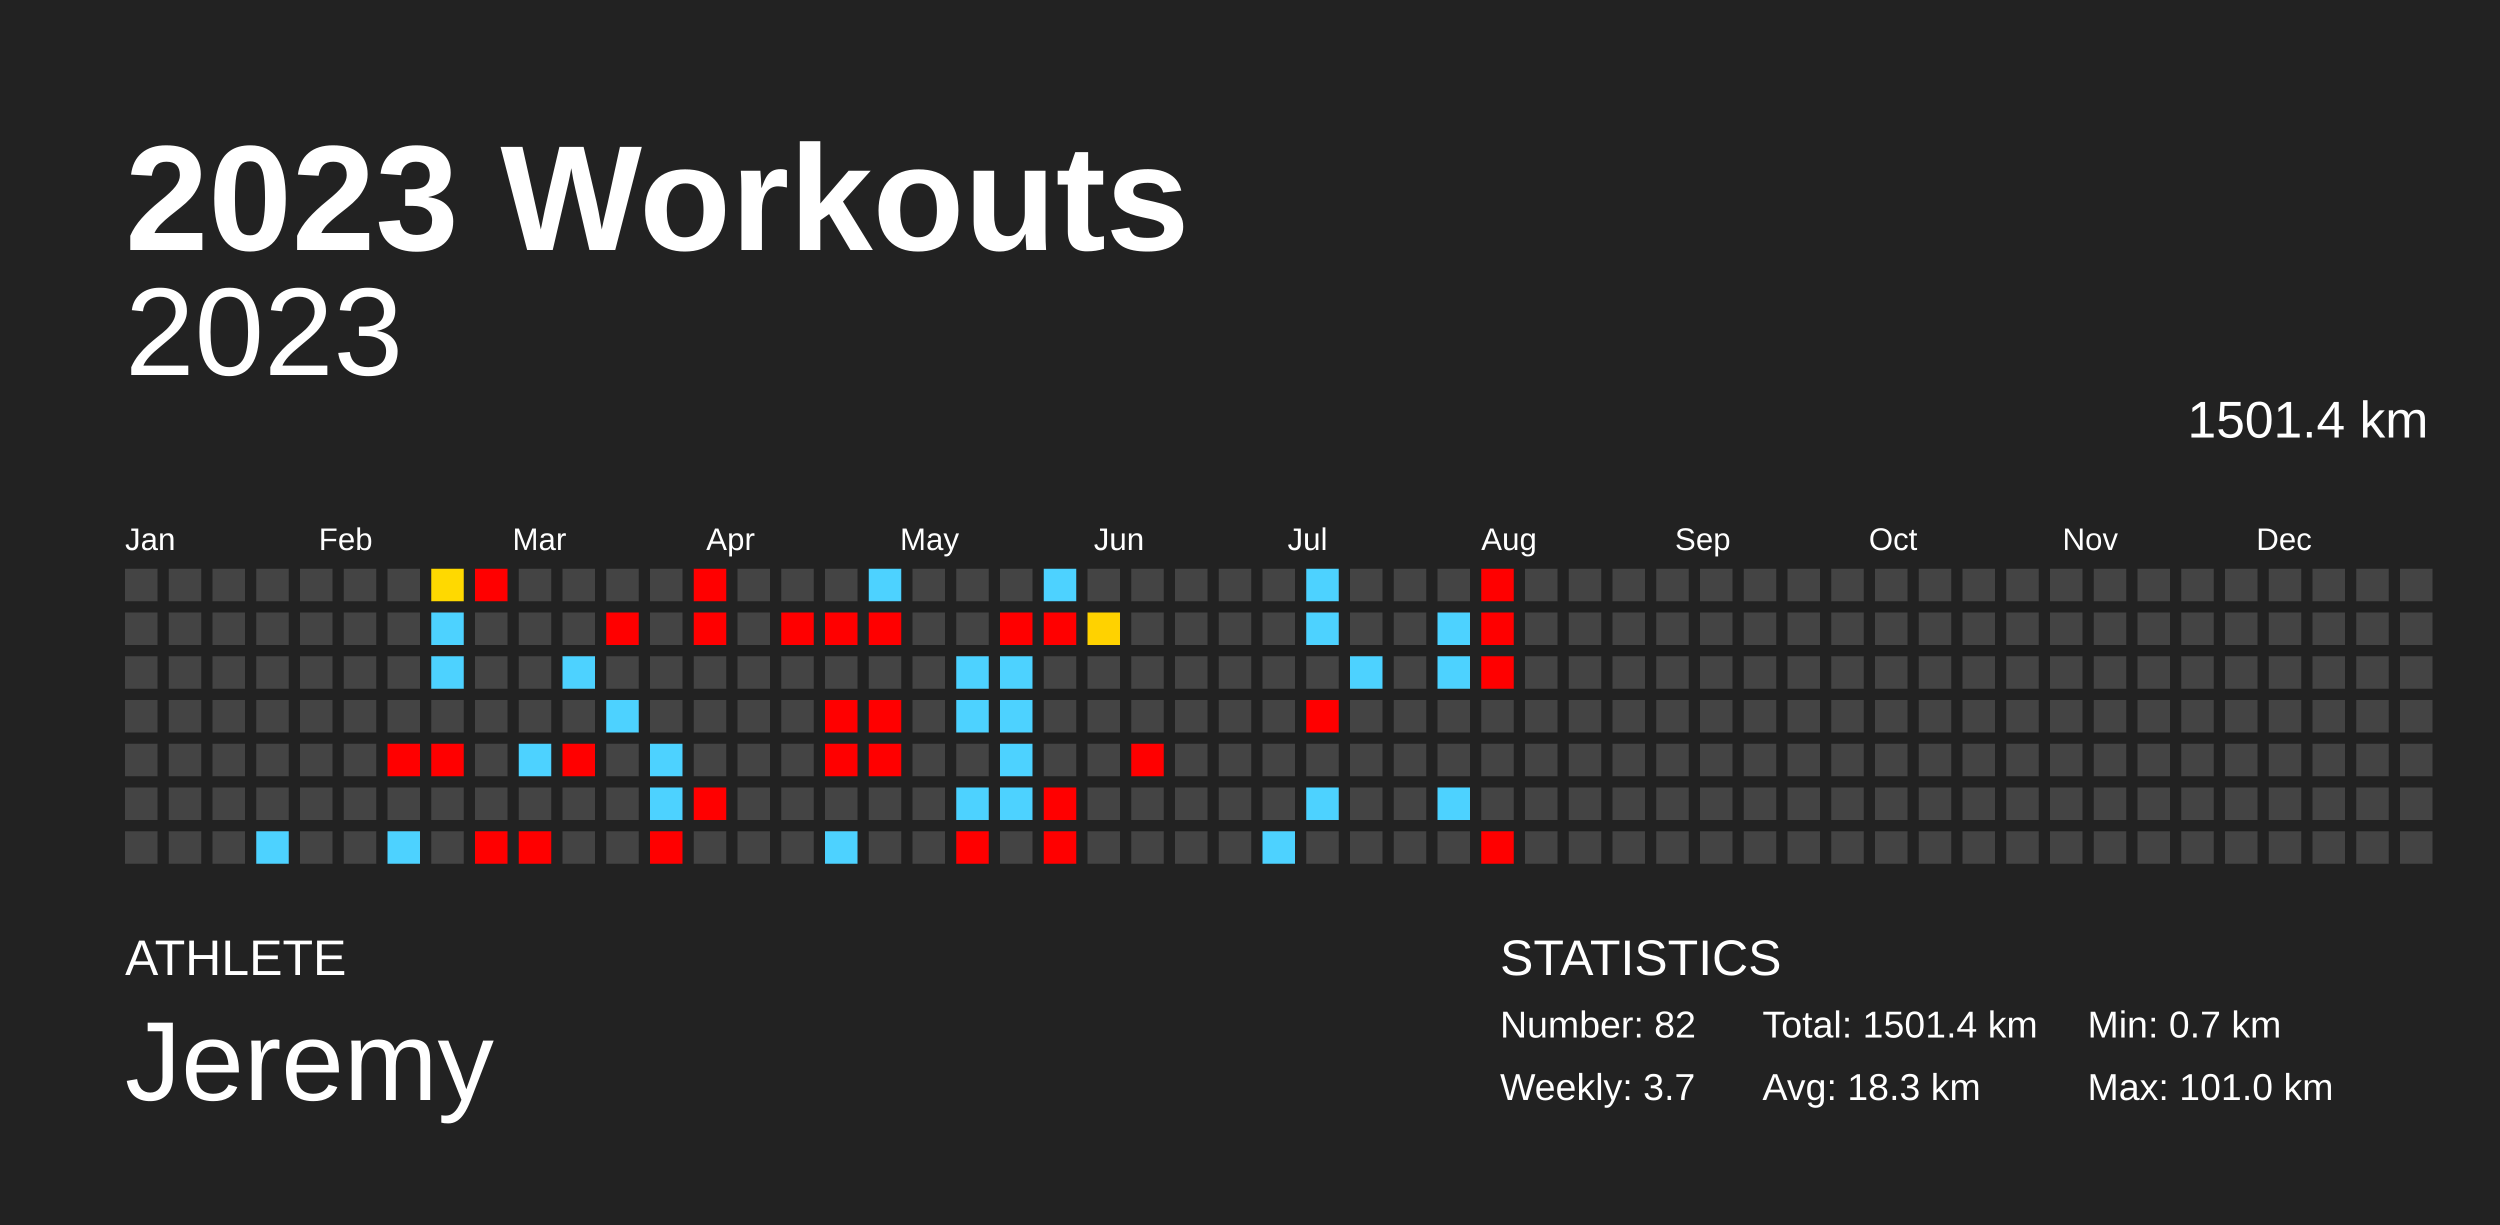
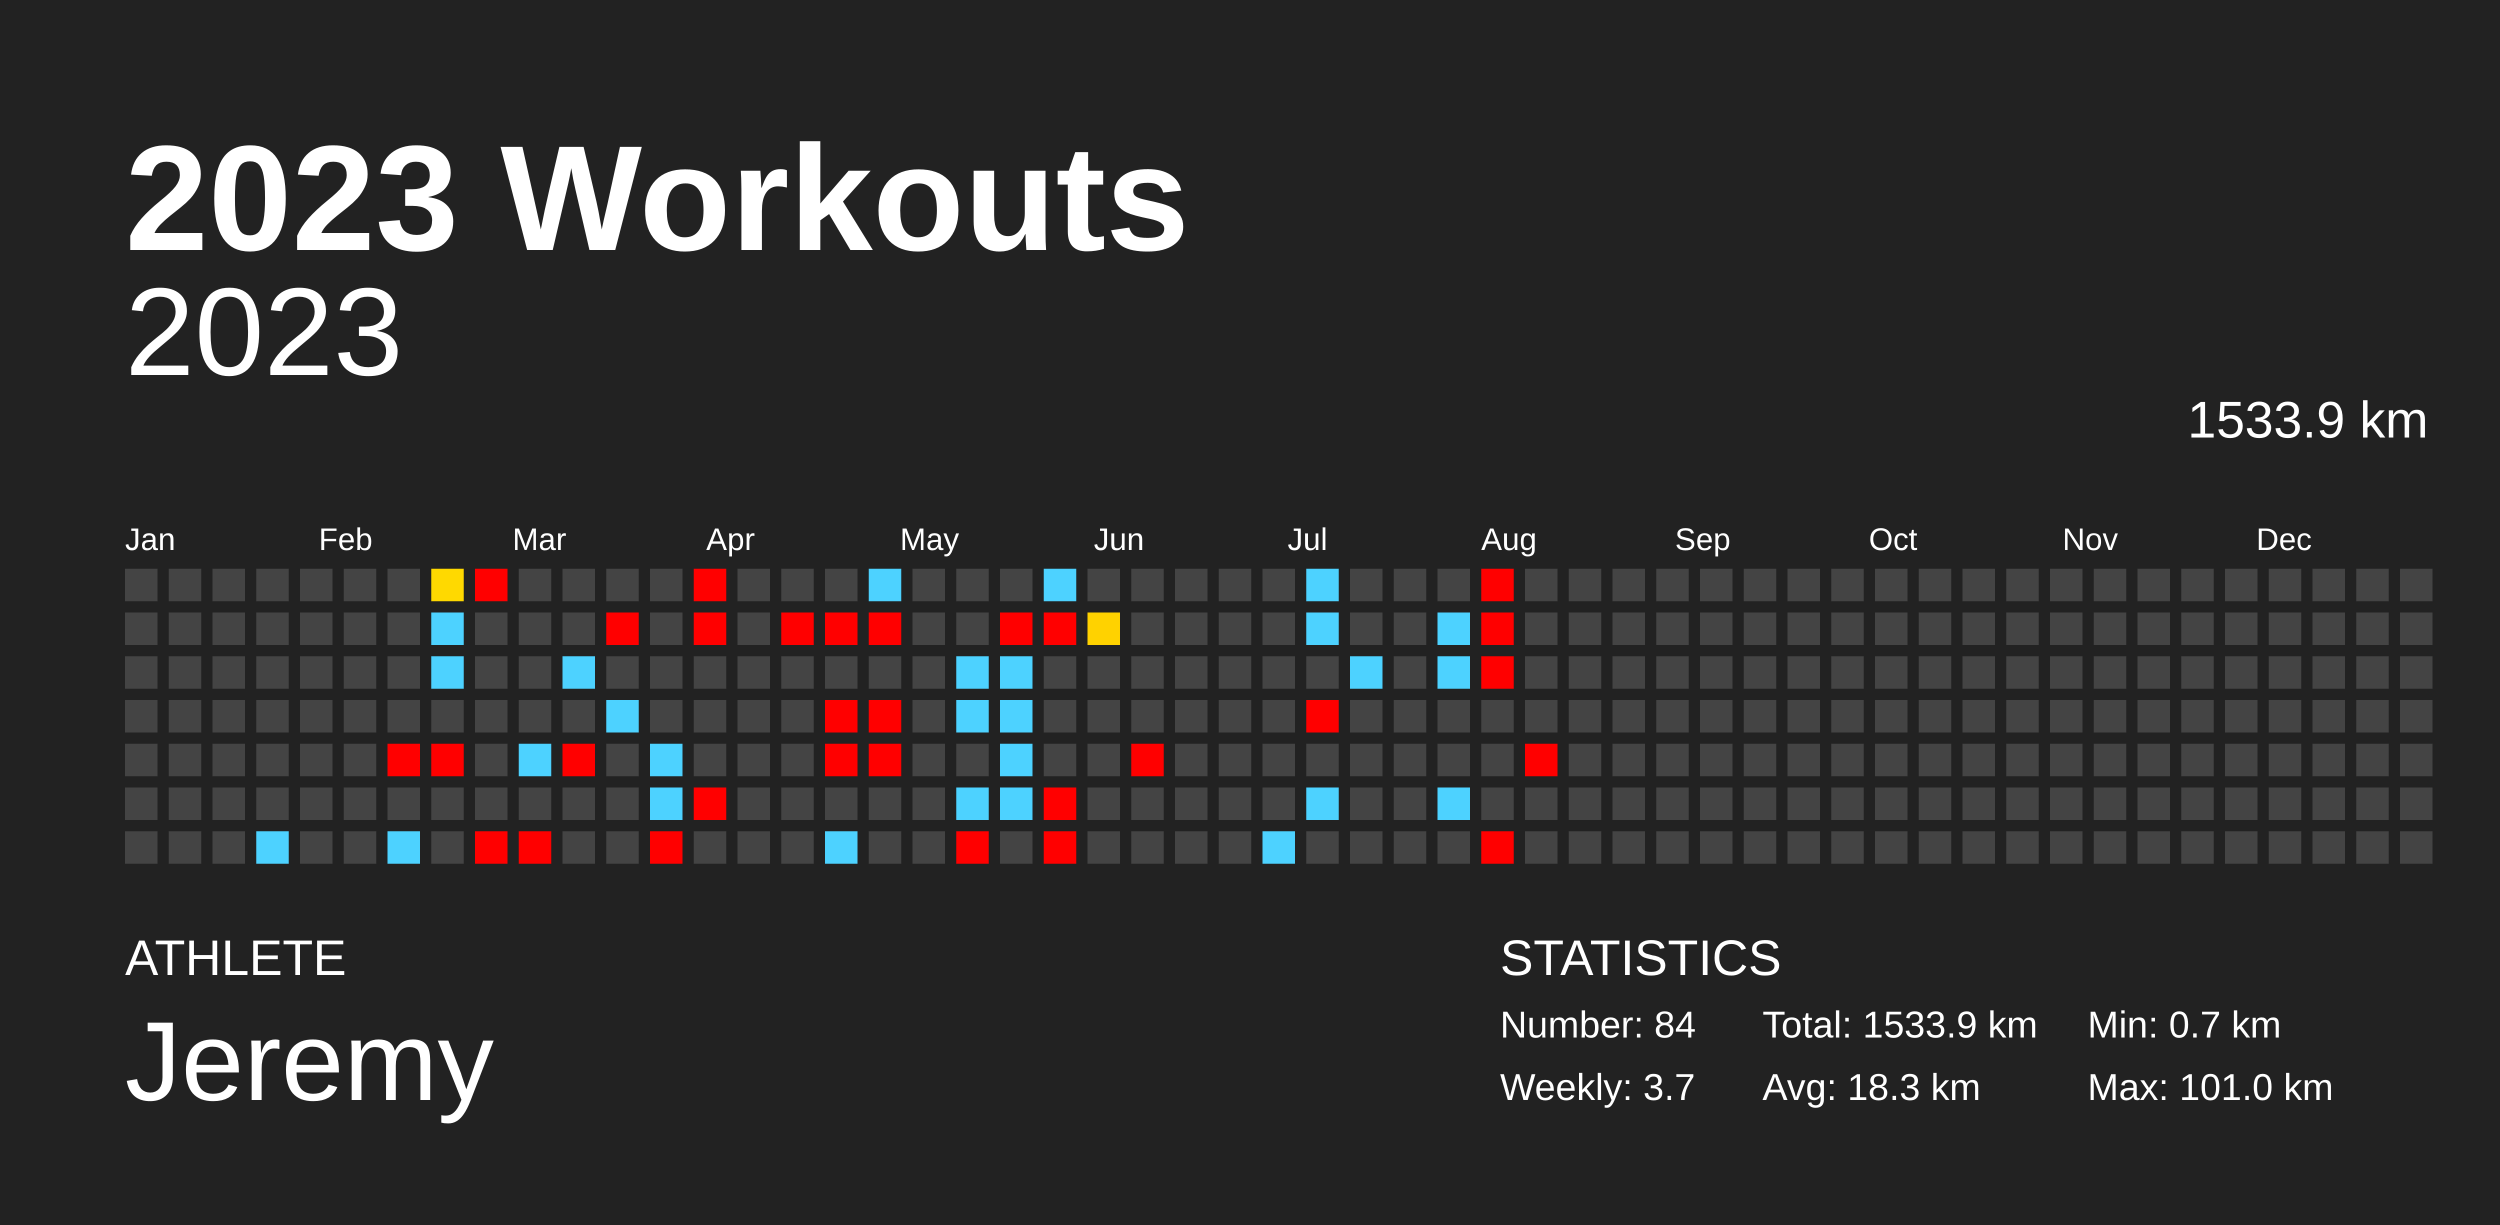
<svg xmlns="http://www.w3.org/2000/svg" baseProfile="full" height="98mm" version="1.1" viewBox="0,0,200,98" width="200mm">
  <defs />
  <rect fill="#222222" height="98" width="200" x="0" y="0" />
  <text fill="#FFFFFF" style="font-size:12px; font-family:Arial; font-weight:bold;" x="10" y="20">2023 Workouts</text>
  <text fill="#FFFFFF" style="font-size:4px; font-family:Arial" x="10" y="78">ATHLETE</text>
  <text fill="#FFFFFF" style="font-size:9px; font-family:Arial" x="10" y="88">Jeremy</text>
  <text fill="#FFFFFF" style="font-size:4px; font-family:Arial" x="120" y="78">STATISTICS</text>
-   <text fill="#FFFFFF" style="font-size:3px; font-family:Arial" x="120" y="83">Number: 82</text>
+   <text fill="#FFFFFF" style="font-size:3px; font-family:Arial" x="120" y="83">Number: 84</text>
  <text fill="#FFFFFF" style="font-size:3px; font-family:Arial" x="120" y="88">Weekly: 3.7</text>
-   <text fill="#FFFFFF" style="font-size:3px; font-family:Arial" x="141" y="83">Total: 1501.4 km</text>
+   <text fill="#FFFFFF" style="font-size:3px; font-family:Arial" x="141" y="83">Total: 1533.9 km</text>
  <text fill="#FFFFFF" style="font-size:3px; font-family:Arial" x="141" y="88">Avg: 18.3 km</text>
  <text fill="#FFFFFF" style="font-size:3px; font-family:Arial" x="167" y="83">Min: 0.7 km</text>
  <text fill="#FFFFFF" style="font-size:3px; font-family:Arial" x="167" y="88">Max: 101.0 km</text>
  <text alignment-baseline="hanging" fill="#FFFFFF" style="font-size:10.0px; font-family:Arial;" x="10" y="30">2023</text>
-   <text alignment-baseline="hanging" fill="#FFFFFF" style="font-size:4.125px; font-family:Arial;" x="175" y="35">1501.4 km</text>
+   <text alignment-baseline="hanging" fill="#FFFFFF" style="font-size:4.125px; font-family:Arial;" x="175" y="35">1533.9 km</text>
  <text fill="#FFFFFF" style="font-size:2.5px; font-family:Arial" x="10.0" y="44">Jan</text>
  <text fill="#FFFFFF" style="font-size:2.5px; font-family:Arial" x="25.5" y="44">Feb</text>
  <text fill="#FFFFFF" style="font-size:2.5px; font-family:Arial" x="41.0" y="44">Mar</text>
  <text fill="#FFFFFF" style="font-size:2.5px; font-family:Arial" x="56.5" y="44">Apr</text>
  <text fill="#FFFFFF" style="font-size:2.5px; font-family:Arial" x="72.0" y="44">May</text>
  <text fill="#FFFFFF" style="font-size:2.5px; font-family:Arial" x="87.5" y="44">Jun</text>
  <text fill="#FFFFFF" style="font-size:2.5px; font-family:Arial" x="103.0" y="44">Jul</text>
  <text fill="#FFFFFF" style="font-size:2.5px; font-family:Arial" x="118.5" y="44">Aug</text>
  <text fill="#FFFFFF" style="font-size:2.5px; font-family:Arial" x="134.0" y="44">Sep</text>
  <text fill="#FFFFFF" style="font-size:2.5px; font-family:Arial" x="149.5" y="44">Oct</text>
  <text fill="#FFFFFF" style="font-size:2.5px; font-family:Arial" x="165.0" y="44">Nov</text>
  <text fill="#FFFFFF" style="font-size:2.5px; font-family:Arial" x="180.5" y="44">Dec</text>
  <rect fill="#444444" height="2.6" width="2.6" x="10.0" y="45.5" />
  <rect fill="#444444" height="2.6" width="2.6" x="10.0" y="49.0" />
  <rect fill="#444444" height="2.6" width="2.6" x="10.0" y="52.5" />
  <rect fill="#444444" height="2.6" width="2.6" x="10.0" y="56.0" />
  <rect fill="#444444" height="2.6" width="2.6" x="10.0" y="59.5" />
  <rect fill="#444444" height="2.6" width="2.6" x="10.0" y="63.0" />
  <rect fill="#444444" height="2.6" width="2.6" x="10.0" y="66.5" />
  <rect fill="#444444" height="2.6" width="2.6" x="13.5" y="45.5" />
  <rect fill="#444444" height="2.6" width="2.6" x="13.5" y="49.0" />
  <rect fill="#444444" height="2.6" width="2.6" x="13.5" y="52.5" />
  <rect fill="#444444" height="2.6" width="2.6" x="13.5" y="56.0" />
  <rect fill="#444444" height="2.6" width="2.6" x="13.5" y="59.5" />
  <rect fill="#444444" height="2.6" width="2.6" x="13.5" y="63.0" />
  <rect fill="#444444" height="2.6" width="2.6" x="13.5" y="66.5" />
  <rect fill="#444444" height="2.6" width="2.6" x="17.0" y="45.5" />
  <rect fill="#444444" height="2.6" width="2.6" x="17.0" y="49.0" />
  <rect fill="#444444" height="2.6" width="2.6" x="17.0" y="52.5" />
  <rect fill="#444444" height="2.6" width="2.6" x="17.0" y="56.0" />
  <rect fill="#444444" height="2.6" width="2.6" x="17.0" y="59.5" />
  <rect fill="#444444" height="2.6" width="2.6" x="17.0" y="63.0" />
  <rect fill="#444444" height="2.6" width="2.6" x="17.0" y="66.5" />
  <rect fill="#444444" height="2.6" width="2.6" x="20.5" y="45.5" />
  <rect fill="#444444" height="2.6" width="2.6" x="20.5" y="49.0" />
  <rect fill="#444444" height="2.6" width="2.6" x="20.5" y="52.5" />
  <rect fill="#444444" height="2.6" width="2.6" x="20.5" y="56.0" />
  <rect fill="#444444" height="2.6" width="2.6" x="20.5" y="59.5" />
  <rect fill="#444444" height="2.6" width="2.6" x="20.5" y="63.0" />
  <rect fill="#4dd2ff" height="2.6" width="2.6" x="20.5" y="66.5" />
  <rect fill="#444444" height="2.6" width="2.6" x="24.0" y="45.5" />
  <rect fill="#444444" height="2.6" width="2.6" x="24.0" y="49.0" />
  <rect fill="#444444" height="2.6" width="2.6" x="24.0" y="52.5" />
  <rect fill="#444444" height="2.6" width="2.6" x="24.0" y="56.0" />
  <rect fill="#444444" height="2.6" width="2.6" x="24.0" y="59.5" />
  <rect fill="#444444" height="2.6" width="2.6" x="24.0" y="63.0" />
  <rect fill="#444444" height="2.6" width="2.6" x="24.0" y="66.5" />
  <rect fill="#444444" height="2.6" width="2.6" x="27.5" y="45.5" />
  <rect fill="#444444" height="2.6" width="2.6" x="27.5" y="49.0" />
  <rect fill="#444444" height="2.6" width="2.6" x="27.5" y="52.5" />
  <rect fill="#444444" height="2.6" width="2.6" x="27.5" y="56.0" />
  <rect fill="#444444" height="2.6" width="2.6" x="27.5" y="59.5" />
  <rect fill="#444444" height="2.6" width="2.6" x="27.5" y="63.0" />
  <rect fill="#444444" height="2.6" width="2.6" x="27.5" y="66.5" />
  <rect fill="#444444" height="2.6" width="2.6" x="31.0" y="45.5" />
  <rect fill="#444444" height="2.6" width="2.6" x="31.0" y="49.0" />
  <rect fill="#444444" height="2.6" width="2.6" x="31.0" y="52.5" />
  <rect fill="#444444" height="2.6" width="2.6" x="31.0" y="56.0" />
  <rect fill="red" height="2.6" width="2.6" x="31.0" y="59.5" />
  <rect fill="#444444" height="2.6" width="2.6" x="31.0" y="63.0" />
  <rect fill="#4dd2ff" height="2.6" width="2.6" x="31.0" y="66.5" />
  <rect fill="#ffd900" height="2.6" width="2.6" x="34.5" y="45.5" />
  <rect fill="#4dd2ff" height="2.6" width="2.6" x="34.5" y="49.0" />
  <rect fill="#4dd2ff" height="2.6" width="2.6" x="34.5" y="52.5" />
  <rect fill="#444444" height="2.6" width="2.6" x="34.5" y="56.0" />
  <rect fill="red" height="2.6" width="2.6" x="34.5" y="59.5" />
  <rect fill="#444444" height="2.6" width="2.6" x="34.5" y="63.0" />
  <rect fill="#444444" height="2.6" width="2.6" x="34.5" y="66.5" />
  <rect fill="red" height="2.6" width="2.6" x="38.0" y="45.5" />
  <rect fill="#444444" height="2.6" width="2.6" x="38.0" y="49.0" />
  <rect fill="#444444" height="2.6" width="2.6" x="38.0" y="52.5" />
  <rect fill="#444444" height="2.6" width="2.6" x="38.0" y="56.0" />
  <rect fill="#444444" height="2.6" width="2.6" x="38.0" y="59.5" />
  <rect fill="#444444" height="2.6" width="2.6" x="38.0" y="63.0" />
  <rect fill="red" height="2.6" width="2.6" x="38.0" y="66.5" />
  <rect fill="#444444" height="2.6" width="2.6" x="41.5" y="45.5" />
  <rect fill="#444444" height="2.6" width="2.6" x="41.5" y="49.0" />
  <rect fill="#444444" height="2.6" width="2.6" x="41.5" y="52.5" />
  <rect fill="#444444" height="2.6" width="2.6" x="41.5" y="56.0" />
  <rect fill="#4dd2ff" height="2.6" width="2.6" x="41.5" y="59.5" />
  <rect fill="#444444" height="2.6" width="2.6" x="41.5" y="63.0" />
  <rect fill="red" height="2.6" width="2.6" x="41.5" y="66.5" />
  <rect fill="#444444" height="2.6" width="2.6" x="45.0" y="45.5" />
  <rect fill="#444444" height="2.6" width="2.6" x="45.0" y="49.0" />
  <rect fill="#4dd2ff" height="2.6" width="2.6" x="45.0" y="52.5" />
  <rect fill="#444444" height="2.6" width="2.6" x="45.0" y="56.0" />
  <rect fill="red" height="2.6" width="2.6" x="45.0" y="59.5" />
  <rect fill="#444444" height="2.6" width="2.6" x="45.0" y="63.0" />
  <rect fill="#444444" height="2.6" width="2.6" x="45.0" y="66.5" />
  <rect fill="#444444" height="2.6" width="2.6" x="48.5" y="45.5" />
  <rect fill="red" height="2.6" width="2.6" x="48.5" y="49.0" />
  <rect fill="#444444" height="2.6" width="2.6" x="48.5" y="52.5" />
  <rect fill="#4dd2ff" height="2.6" width="2.6" x="48.5" y="56.0" />
  <rect fill="#444444" height="2.6" width="2.6" x="48.5" y="59.5" />
  <rect fill="#444444" height="2.6" width="2.6" x="48.5" y="63.0" />
  <rect fill="#444444" height="2.6" width="2.6" x="48.5" y="66.5" />
  <rect fill="#444444" height="2.6" width="2.6" x="52.0" y="45.5" />
  <rect fill="#444444" height="2.6" width="2.6" x="52.0" y="49.0" />
  <rect fill="#444444" height="2.6" width="2.6" x="52.0" y="52.5" />
  <rect fill="#444444" height="2.6" width="2.6" x="52.0" y="56.0" />
  <rect fill="#4dd2ff" height="2.6" width="2.6" x="52.0" y="59.5" />
  <rect fill="#4dd2ff" height="2.6" width="2.6" x="52.0" y="63.0" />
  <rect fill="red" height="2.6" width="2.6" x="52.0" y="66.5" />
  <rect fill="red" height="2.6" width="2.6" x="55.5" y="45.5" />
  <rect fill="red" height="2.6" width="2.6" x="55.5" y="49.0" />
  <rect fill="#444444" height="2.6" width="2.6" x="55.5" y="52.5" />
  <rect fill="#444444" height="2.6" width="2.6" x="55.5" y="56.0" />
  <rect fill="#444444" height="2.6" width="2.6" x="55.5" y="59.5" />
  <rect fill="red" height="2.6" width="2.6" x="55.5" y="63.0" />
  <rect fill="#444444" height="2.6" width="2.6" x="55.5" y="66.5" />
  <rect fill="#444444" height="2.6" width="2.6" x="59.0" y="45.5" />
  <rect fill="#444444" height="2.6" width="2.6" x="59.0" y="49.0" />
  <rect fill="#444444" height="2.6" width="2.6" x="59.0" y="52.5" />
  <rect fill="#444444" height="2.6" width="2.6" x="59.0" y="56.0" />
  <rect fill="#444444" height="2.6" width="2.6" x="59.0" y="59.5" />
  <rect fill="#444444" height="2.6" width="2.6" x="59.0" y="63.0" />
  <rect fill="#444444" height="2.6" width="2.6" x="59.0" y="66.5" />
  <rect fill="#444444" height="2.6" width="2.6" x="62.5" y="45.5" />
  <rect fill="red" height="2.6" width="2.6" x="62.5" y="49.0" />
  <rect fill="#444444" height="2.6" width="2.6" x="62.5" y="52.5" />
  <rect fill="#444444" height="2.6" width="2.6" x="62.5" y="56.0" />
  <rect fill="#444444" height="2.6" width="2.6" x="62.5" y="59.5" />
  <rect fill="#444444" height="2.6" width="2.6" x="62.5" y="63.0" />
  <rect fill="#444444" height="2.6" width="2.6" x="62.5" y="66.5" />
  <rect fill="#444444" height="2.6" width="2.6" x="66.0" y="45.5" />
  <rect fill="red" height="2.6" width="2.6" x="66.0" y="49.0" />
  <rect fill="#444444" height="2.6" width="2.6" x="66.0" y="52.5" />
  <rect fill="red" height="2.6" width="2.6" x="66.0" y="56.0" />
  <rect fill="red" height="2.6" width="2.6" x="66.0" y="59.5" />
  <rect fill="#444444" height="2.6" width="2.6" x="66.0" y="63.0" />
  <rect fill="#4dd2ff" height="2.6" width="2.6" x="66.0" y="66.5" />
  <rect fill="#4dd2ff" height="2.6" width="2.6" x="69.5" y="45.5" />
  <rect fill="red" height="2.6" width="2.6" x="69.5" y="49.0" />
  <rect fill="#444444" height="2.6" width="2.6" x="69.5" y="52.5" />
  <rect fill="red" height="2.6" width="2.6" x="69.5" y="56.0" />
  <rect fill="red" height="2.6" width="2.6" x="69.5" y="59.5" />
  <rect fill="#444444" height="2.6" width="2.6" x="69.5" y="63.0" />
  <rect fill="#444444" height="2.6" width="2.6" x="69.5" y="66.5" />
  <rect fill="#444444" height="2.6" width="2.6" x="73.0" y="45.5" />
  <rect fill="#444444" height="2.6" width="2.6" x="73.0" y="49.0" />
  <rect fill="#444444" height="2.6" width="2.6" x="73.0" y="52.5" />
  <rect fill="#444444" height="2.6" width="2.6" x="73.0" y="56.0" />
  <rect fill="#444444" height="2.6" width="2.6" x="73.0" y="59.5" />
  <rect fill="#444444" height="2.6" width="2.6" x="73.0" y="63.0" />
  <rect fill="#444444" height="2.6" width="2.6" x="73.0" y="66.5" />
  <rect fill="#444444" height="2.6" width="2.6" x="76.5" y="45.5" />
  <rect fill="#444444" height="2.6" width="2.6" x="76.5" y="49.0" />
  <rect fill="#4dd2ff" height="2.6" width="2.6" x="76.5" y="52.5" />
  <rect fill="#4dd2ff" height="2.6" width="2.6" x="76.5" y="56.0" />
  <rect fill="#444444" height="2.6" width="2.6" x="76.5" y="59.5" />
  <rect fill="#4dd2ff" height="2.6" width="2.6" x="76.5" y="63.0" />
  <rect fill="red" height="2.6" width="2.6" x="76.5" y="66.5" />
  <rect fill="#444444" height="2.6" width="2.6" x="80.0" y="45.5" />
  <rect fill="red" height="2.6" width="2.6" x="80.0" y="49.0" />
  <rect fill="#4dd2ff" height="2.6" width="2.6" x="80.0" y="52.5" />
  <rect fill="#4dd2ff" height="2.6" width="2.6" x="80.0" y="56.0" />
  <rect fill="#4dd2ff" height="2.6" width="2.6" x="80.0" y="59.5" />
  <rect fill="#4dd2ff" height="2.6" width="2.6" x="80.0" y="63.0" />
  <rect fill="#444444" height="2.6" width="2.6" x="80.0" y="66.5" />
  <rect fill="#4dd2ff" height="2.6" width="2.6" x="83.5" y="45.5" />
  <rect fill="red" height="2.6" width="2.6" x="83.5" y="49.0" />
  <rect fill="#444444" height="2.6" width="2.6" x="83.5" y="52.5" />
  <rect fill="#444444" height="2.6" width="2.6" x="83.5" y="56.0" />
  <rect fill="#444444" height="2.6" width="2.6" x="83.5" y="59.5" />
  <rect fill="red" height="2.6" width="2.6" x="83.5" y="63.0" />
  <rect fill="red" height="2.6" width="2.6" x="83.5" y="66.5" />
  <rect fill="#444444" height="2.6" width="2.6" x="87.0" y="45.5" />
  <rect fill="#ffd200" height="2.6" width="2.6" x="87.0" y="49.0" />
  <rect fill="#444444" height="2.6" width="2.6" x="87.0" y="52.5" />
  <rect fill="#444444" height="2.6" width="2.6" x="87.0" y="56.0" />
  <rect fill="#444444" height="2.6" width="2.6" x="87.0" y="59.5" />
  <rect fill="#444444" height="2.6" width="2.6" x="87.0" y="63.0" />
  <rect fill="#444444" height="2.6" width="2.6" x="87.0" y="66.5" />
  <rect fill="#444444" height="2.6" width="2.6" x="90.5" y="45.5" />
  <rect fill="#444444" height="2.6" width="2.6" x="90.5" y="49.0" />
  <rect fill="#444444" height="2.6" width="2.6" x="90.5" y="52.5" />
  <rect fill="#444444" height="2.6" width="2.6" x="90.5" y="56.0" />
  <rect fill="red" height="2.6" width="2.6" x="90.5" y="59.5" />
  <rect fill="#444444" height="2.6" width="2.6" x="90.5" y="63.0" />
  <rect fill="#444444" height="2.6" width="2.6" x="90.5" y="66.5" />
  <rect fill="#444444" height="2.6" width="2.6" x="94.0" y="45.5" />
  <rect fill="#444444" height="2.6" width="2.6" x="94.0" y="49.0" />
  <rect fill="#444444" height="2.6" width="2.6" x="94.0" y="52.5" />
  <rect fill="#444444" height="2.6" width="2.6" x="94.0" y="56.0" />
  <rect fill="#444444" height="2.6" width="2.6" x="94.0" y="59.5" />
  <rect fill="#444444" height="2.6" width="2.6" x="94.0" y="63.0" />
  <rect fill="#444444" height="2.6" width="2.6" x="94.0" y="66.5" />
  <rect fill="#444444" height="2.6" width="2.6" x="97.5" y="45.5" />
  <rect fill="#444444" height="2.6" width="2.6" x="97.5" y="49.0" />
  <rect fill="#444444" height="2.6" width="2.6" x="97.5" y="52.5" />
  <rect fill="#444444" height="2.6" width="2.6" x="97.5" y="56.0" />
  <rect fill="#444444" height="2.6" width="2.6" x="97.5" y="59.5" />
  <rect fill="#444444" height="2.6" width="2.6" x="97.5" y="63.0" />
  <rect fill="#444444" height="2.6" width="2.6" x="97.5" y="66.5" />
  <rect fill="#444444" height="2.6" width="2.6" x="101.0" y="45.5" />
  <rect fill="#444444" height="2.6" width="2.6" x="101.0" y="49.0" />
  <rect fill="#444444" height="2.6" width="2.6" x="101.0" y="52.5" />
  <rect fill="#444444" height="2.6" width="2.6" x="101.0" y="56.0" />
  <rect fill="#444444" height="2.6" width="2.6" x="101.0" y="59.5" />
  <rect fill="#444444" height="2.6" width="2.6" x="101.0" y="63.0" />
  <rect fill="#4dd2ff" height="2.6" width="2.6" x="101.0" y="66.5" />
  <rect fill="#4dd2ff" height="2.6" width="2.6" x="104.5" y="45.5" />
  <rect fill="#4dd2ff" height="2.6" width="2.6" x="104.5" y="49.0" />
  <rect fill="#444444" height="2.6" width="2.6" x="104.5" y="52.5" />
  <rect fill="red" height="2.6" width="2.6" x="104.5" y="56.0" />
  <rect fill="#444444" height="2.6" width="2.6" x="104.5" y="59.5" />
  <rect fill="#4dd2ff" height="2.6" width="2.6" x="104.5" y="63.0" />
  <rect fill="#444444" height="2.6" width="2.6" x="104.5" y="66.5" />
  <rect fill="#444444" height="2.6" width="2.6" x="108.0" y="45.5" />
  <rect fill="#444444" height="2.6" width="2.6" x="108.0" y="49.0" />
  <rect fill="#4dd2ff" height="2.6" width="2.6" x="108.0" y="52.5" />
  <rect fill="#444444" height="2.6" width="2.6" x="108.0" y="56.0" />
  <rect fill="#444444" height="2.6" width="2.6" x="108.0" y="59.5" />
  <rect fill="#444444" height="2.6" width="2.6" x="108.0" y="63.0" />
  <rect fill="#444444" height="2.6" width="2.6" x="108.0" y="66.5" />
  <rect fill="#444444" height="2.6" width="2.6" x="111.5" y="45.5" />
  <rect fill="#444444" height="2.6" width="2.6" x="111.5" y="49.0" />
  <rect fill="#444444" height="2.6" width="2.6" x="111.5" y="52.5" />
  <rect fill="#444444" height="2.6" width="2.6" x="111.5" y="56.0" />
  <rect fill="#444444" height="2.6" width="2.6" x="111.5" y="59.5" />
  <rect fill="#444444" height="2.6" width="2.6" x="111.5" y="63.0" />
  <rect fill="#444444" height="2.6" width="2.6" x="111.5" y="66.5" />
  <rect fill="#444444" height="2.6" width="2.6" x="115.0" y="45.5" />
  <rect fill="#4dd2ff" height="2.6" width="2.6" x="115.0" y="49.0" />
  <rect fill="#4dd2ff" height="2.6" width="2.6" x="115.0" y="52.5" />
  <rect fill="#444444" height="2.6" width="2.6" x="115.0" y="56.0" />
  <rect fill="#444444" height="2.6" width="2.6" x="115.0" y="59.5" />
  <rect fill="#4dd2ff" height="2.6" width="2.6" x="115.0" y="63.0" />
  <rect fill="#444444" height="2.6" width="2.6" x="115.0" y="66.5" />
  <rect fill="red" height="2.6" width="2.6" x="118.5" y="45.5" />
  <rect fill="red" height="2.6" width="2.6" x="118.5" y="49.0" />
  <rect fill="red" height="2.6" width="2.6" x="118.5" y="52.5" />
  <rect fill="#444444" height="2.6" width="2.6" x="118.5" y="56.0" />
  <rect fill="#444444" height="2.6" width="2.6" x="118.5" y="59.5" />
  <rect fill="#444444" height="2.6" width="2.6" x="118.5" y="63.0" />
  <rect fill="red" height="2.6" width="2.6" x="118.5" y="66.5" />
  <rect fill="#444444" height="2.6" width="2.6" x="122.0" y="45.5" />
  <rect fill="#444444" height="2.6" width="2.6" x="122.0" y="49.0" />
  <rect fill="#444444" height="2.6" width="2.6" x="122.0" y="52.5" />
  <rect fill="#444444" height="2.6" width="2.6" x="122.0" y="56.0" />
-   <rect fill="#444444" height="2.6" width="2.6" x="122.0" y="59.5" />
+   <rect fill="red" height="2.6" width="2.6" x="122.0" y="59.5" />
  <rect fill="#444444" height="2.6" width="2.6" x="122.0" y="63.0" />
  <rect fill="#444444" height="2.6" width="2.6" x="122.0" y="66.5" />
  <rect fill="#444444" height="2.6" width="2.6" x="125.5" y="45.5" />
  <rect fill="#444444" height="2.6" width="2.6" x="125.5" y="49.0" />
  <rect fill="#444444" height="2.6" width="2.6" x="125.5" y="52.5" />
  <rect fill="#444444" height="2.6" width="2.6" x="125.5" y="56.0" />
  <rect fill="#444444" height="2.6" width="2.6" x="125.5" y="59.5" />
  <rect fill="#444444" height="2.6" width="2.6" x="125.5" y="63.0" />
  <rect fill="#444444" height="2.6" width="2.6" x="125.5" y="66.5" />
  <rect fill="#444444" height="2.6" width="2.6" x="129.0" y="45.5" />
  <rect fill="#444444" height="2.6" width="2.6" x="129.0" y="49.0" />
  <rect fill="#444444" height="2.6" width="2.6" x="129.0" y="52.5" />
  <rect fill="#444444" height="2.6" width="2.6" x="129.0" y="56.0" />
  <rect fill="#444444" height="2.6" width="2.6" x="129.0" y="59.5" />
  <rect fill="#444444" height="2.6" width="2.6" x="129.0" y="63.0" />
  <rect fill="#444444" height="2.6" width="2.6" x="129.0" y="66.5" />
  <rect fill="#444444" height="2.6" width="2.6" x="132.5" y="45.5" />
  <rect fill="#444444" height="2.6" width="2.6" x="132.5" y="49.0" />
  <rect fill="#444444" height="2.6" width="2.6" x="132.5" y="52.5" />
  <rect fill="#444444" height="2.6" width="2.6" x="132.5" y="56.0" />
  <rect fill="#444444" height="2.6" width="2.6" x="132.5" y="59.5" />
  <rect fill="#444444" height="2.6" width="2.6" x="132.5" y="63.0" />
  <rect fill="#444444" height="2.6" width="2.6" x="132.5" y="66.5" />
  <rect fill="#444444" height="2.6" width="2.6" x="136.0" y="45.5" />
  <rect fill="#444444" height="2.6" width="2.6" x="136.0" y="49.0" />
  <rect fill="#444444" height="2.6" width="2.6" x="136.0" y="52.5" />
  <rect fill="#444444" height="2.6" width="2.6" x="136.0" y="56.0" />
  <rect fill="#444444" height="2.6" width="2.6" x="136.0" y="59.5" />
  <rect fill="#444444" height="2.6" width="2.6" x="136.0" y="63.0" />
  <rect fill="#444444" height="2.6" width="2.6" x="136.0" y="66.5" />
  <rect fill="#444444" height="2.6" width="2.6" x="139.5" y="45.5" />
  <rect fill="#444444" height="2.6" width="2.6" x="139.5" y="49.0" />
  <rect fill="#444444" height="2.6" width="2.6" x="139.5" y="52.5" />
  <rect fill="#444444" height="2.6" width="2.6" x="139.5" y="56.0" />
  <rect fill="#444444" height="2.6" width="2.6" x="139.5" y="59.5" />
  <rect fill="#444444" height="2.6" width="2.6" x="139.5" y="63.0" />
  <rect fill="#444444" height="2.6" width="2.6" x="139.5" y="66.5" />
  <rect fill="#444444" height="2.6" width="2.6" x="143.0" y="45.5" />
  <rect fill="#444444" height="2.6" width="2.6" x="143.0" y="49.0" />
  <rect fill="#444444" height="2.6" width="2.6" x="143.0" y="52.5" />
  <rect fill="#444444" height="2.6" width="2.6" x="143.0" y="56.0" />
  <rect fill="#444444" height="2.6" width="2.6" x="143.0" y="59.5" />
  <rect fill="#444444" height="2.6" width="2.6" x="143.0" y="63.0" />
  <rect fill="#444444" height="2.6" width="2.6" x="143.0" y="66.5" />
  <rect fill="#444444" height="2.6" width="2.6" x="146.5" y="45.5" />
  <rect fill="#444444" height="2.6" width="2.6" x="146.5" y="49.0" />
  <rect fill="#444444" height="2.6" width="2.6" x="146.5" y="52.5" />
  <rect fill="#444444" height="2.6" width="2.6" x="146.5" y="56.0" />
  <rect fill="#444444" height="2.6" width="2.6" x="146.5" y="59.5" />
  <rect fill="#444444" height="2.6" width="2.6" x="146.5" y="63.0" />
  <rect fill="#444444" height="2.6" width="2.6" x="146.5" y="66.5" />
  <rect fill="#444444" height="2.6" width="2.6" x="150.0" y="45.5" />
  <rect fill="#444444" height="2.6" width="2.6" x="150.0" y="49.0" />
  <rect fill="#444444" height="2.6" width="2.6" x="150.0" y="52.5" />
  <rect fill="#444444" height="2.6" width="2.6" x="150.0" y="56.0" />
  <rect fill="#444444" height="2.6" width="2.6" x="150.0" y="59.5" />
  <rect fill="#444444" height="2.6" width="2.6" x="150.0" y="63.0" />
  <rect fill="#444444" height="2.6" width="2.6" x="150.0" y="66.5" />
  <rect fill="#444444" height="2.6" width="2.6" x="153.5" y="45.5" />
  <rect fill="#444444" height="2.6" width="2.6" x="153.5" y="49.0" />
  <rect fill="#444444" height="2.6" width="2.6" x="153.5" y="52.5" />
  <rect fill="#444444" height="2.6" width="2.6" x="153.5" y="56.0" />
  <rect fill="#444444" height="2.6" width="2.6" x="153.5" y="59.5" />
  <rect fill="#444444" height="2.6" width="2.6" x="153.5" y="63.0" />
  <rect fill="#444444" height="2.6" width="2.6" x="153.5" y="66.5" />
  <rect fill="#444444" height="2.6" width="2.6" x="157.0" y="45.5" />
  <rect fill="#444444" height="2.6" width="2.6" x="157.0" y="49.0" />
  <rect fill="#444444" height="2.6" width="2.6" x="157.0" y="52.5" />
  <rect fill="#444444" height="2.6" width="2.6" x="157.0" y="56.0" />
  <rect fill="#444444" height="2.6" width="2.6" x="157.0" y="59.5" />
  <rect fill="#444444" height="2.6" width="2.6" x="157.0" y="63.0" />
  <rect fill="#444444" height="2.6" width="2.6" x="157.0" y="66.5" />
  <rect fill="#444444" height="2.6" width="2.6" x="160.5" y="45.5" />
  <rect fill="#444444" height="2.6" width="2.6" x="160.5" y="49.0" />
  <rect fill="#444444" height="2.6" width="2.6" x="160.5" y="52.5" />
  <rect fill="#444444" height="2.6" width="2.6" x="160.5" y="56.0" />
  <rect fill="#444444" height="2.6" width="2.6" x="160.5" y="59.5" />
  <rect fill="#444444" height="2.6" width="2.6" x="160.5" y="63.0" />
  <rect fill="#444444" height="2.6" width="2.6" x="160.5" y="66.5" />
  <rect fill="#444444" height="2.6" width="2.6" x="164.0" y="45.5" />
  <rect fill="#444444" height="2.6" width="2.6" x="164.0" y="49.0" />
  <rect fill="#444444" height="2.6" width="2.6" x="164.0" y="52.5" />
  <rect fill="#444444" height="2.6" width="2.6" x="164.0" y="56.0" />
  <rect fill="#444444" height="2.6" width="2.6" x="164.0" y="59.5" />
  <rect fill="#444444" height="2.6" width="2.6" x="164.0" y="63.0" />
  <rect fill="#444444" height="2.6" width="2.6" x="164.0" y="66.5" />
  <rect fill="#444444" height="2.6" width="2.6" x="167.5" y="45.5" />
  <rect fill="#444444" height="2.6" width="2.6" x="167.5" y="49.0" />
  <rect fill="#444444" height="2.6" width="2.6" x="167.5" y="52.5" />
  <rect fill="#444444" height="2.6" width="2.6" x="167.5" y="56.0" />
  <rect fill="#444444" height="2.6" width="2.6" x="167.5" y="59.5" />
  <rect fill="#444444" height="2.6" width="2.6" x="167.5" y="63.0" />
  <rect fill="#444444" height="2.6" width="2.6" x="167.5" y="66.5" />
  <rect fill="#444444" height="2.6" width="2.6" x="171.0" y="45.5" />
  <rect fill="#444444" height="2.6" width="2.6" x="171.0" y="49.0" />
  <rect fill="#444444" height="2.6" width="2.6" x="171.0" y="52.5" />
  <rect fill="#444444" height="2.6" width="2.6" x="171.0" y="56.0" />
  <rect fill="#444444" height="2.6" width="2.6" x="171.0" y="59.5" />
  <rect fill="#444444" height="2.6" width="2.6" x="171.0" y="63.0" />
  <rect fill="#444444" height="2.6" width="2.6" x="171.0" y="66.5" />
  <rect fill="#444444" height="2.6" width="2.6" x="174.5" y="45.5" />
  <rect fill="#444444" height="2.6" width="2.6" x="174.5" y="49.0" />
  <rect fill="#444444" height="2.6" width="2.6" x="174.5" y="52.5" />
  <rect fill="#444444" height="2.6" width="2.6" x="174.5" y="56.0" />
  <rect fill="#444444" height="2.6" width="2.6" x="174.5" y="59.5" />
  <rect fill="#444444" height="2.6" width="2.6" x="174.5" y="63.0" />
  <rect fill="#444444" height="2.6" width="2.6" x="174.5" y="66.5" />
  <rect fill="#444444" height="2.6" width="2.6" x="178.0" y="45.5" />
  <rect fill="#444444" height="2.6" width="2.6" x="178.0" y="49.0" />
  <rect fill="#444444" height="2.6" width="2.6" x="178.0" y="52.5" />
  <rect fill="#444444" height="2.6" width="2.6" x="178.0" y="56.0" />
  <rect fill="#444444" height="2.6" width="2.6" x="178.0" y="59.5" />
  <rect fill="#444444" height="2.6" width="2.6" x="178.0" y="63.0" />
  <rect fill="#444444" height="2.6" width="2.6" x="178.0" y="66.5" />
  <rect fill="#444444" height="2.6" width="2.6" x="181.5" y="45.5" />
  <rect fill="#444444" height="2.6" width="2.6" x="181.5" y="49.0" />
  <rect fill="#444444" height="2.6" width="2.6" x="181.5" y="52.5" />
  <rect fill="#444444" height="2.6" width="2.6" x="181.5" y="56.0" />
  <rect fill="#444444" height="2.6" width="2.6" x="181.5" y="59.5" />
  <rect fill="#444444" height="2.6" width="2.6" x="181.5" y="63.0" />
  <rect fill="#444444" height="2.6" width="2.6" x="181.5" y="66.5" />
  <rect fill="#444444" height="2.6" width="2.6" x="185.0" y="45.5" />
  <rect fill="#444444" height="2.6" width="2.6" x="185.0" y="49.0" />
  <rect fill="#444444" height="2.6" width="2.6" x="185.0" y="52.5" />
  <rect fill="#444444" height="2.6" width="2.6" x="185.0" y="56.0" />
  <rect fill="#444444" height="2.6" width="2.6" x="185.0" y="59.5" />
  <rect fill="#444444" height="2.6" width="2.6" x="185.0" y="63.0" />
  <rect fill="#444444" height="2.6" width="2.6" x="185.0" y="66.5" />
  <rect fill="#444444" height="2.6" width="2.6" x="188.5" y="45.5" />
  <rect fill="#444444" height="2.6" width="2.6" x="188.5" y="49.0" />
  <rect fill="#444444" height="2.6" width="2.6" x="188.5" y="52.5" />
  <rect fill="#444444" height="2.6" width="2.6" x="188.5" y="56.0" />
  <rect fill="#444444" height="2.6" width="2.6" x="188.5" y="59.5" />
  <rect fill="#444444" height="2.6" width="2.6" x="188.5" y="63.0" />
  <rect fill="#444444" height="2.6" width="2.6" x="188.5" y="66.5" />
  <rect fill="#444444" height="2.6" width="2.6" x="192.0" y="45.5" />
  <rect fill="#444444" height="2.6" width="2.6" x="192.0" y="49.0" />
  <rect fill="#444444" height="2.6" width="2.6" x="192.0" y="52.5" />
  <rect fill="#444444" height="2.6" width="2.6" x="192.0" y="56.0" />
  <rect fill="#444444" height="2.6" width="2.6" x="192.0" y="59.5" />
  <rect fill="#444444" height="2.6" width="2.6" x="192.0" y="63.0" />
  <rect fill="#444444" height="2.6" width="2.6" x="192.0" y="66.5" />
</svg>
